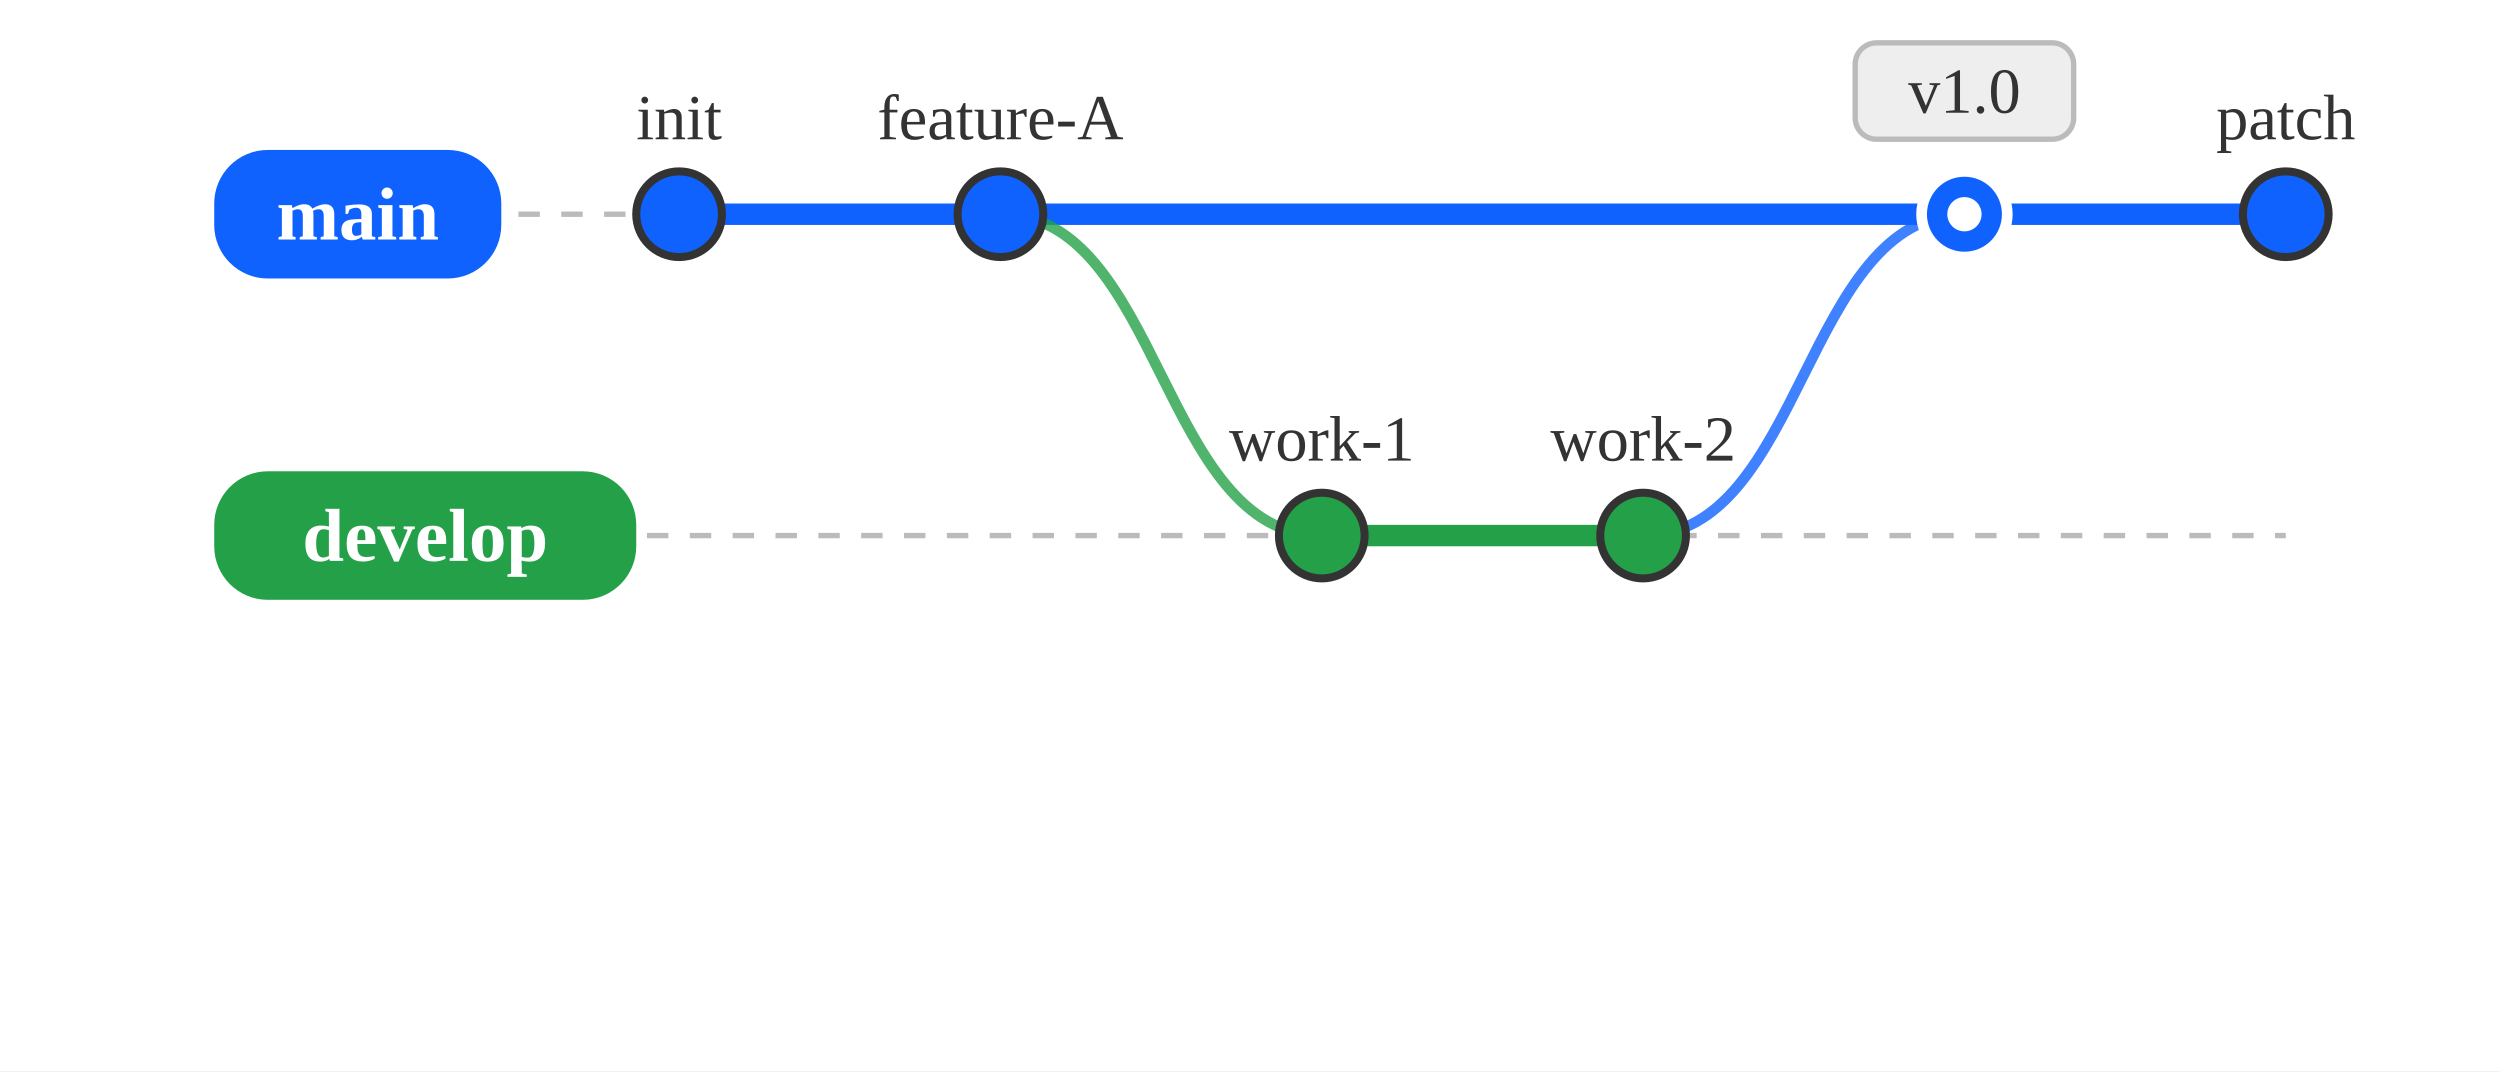
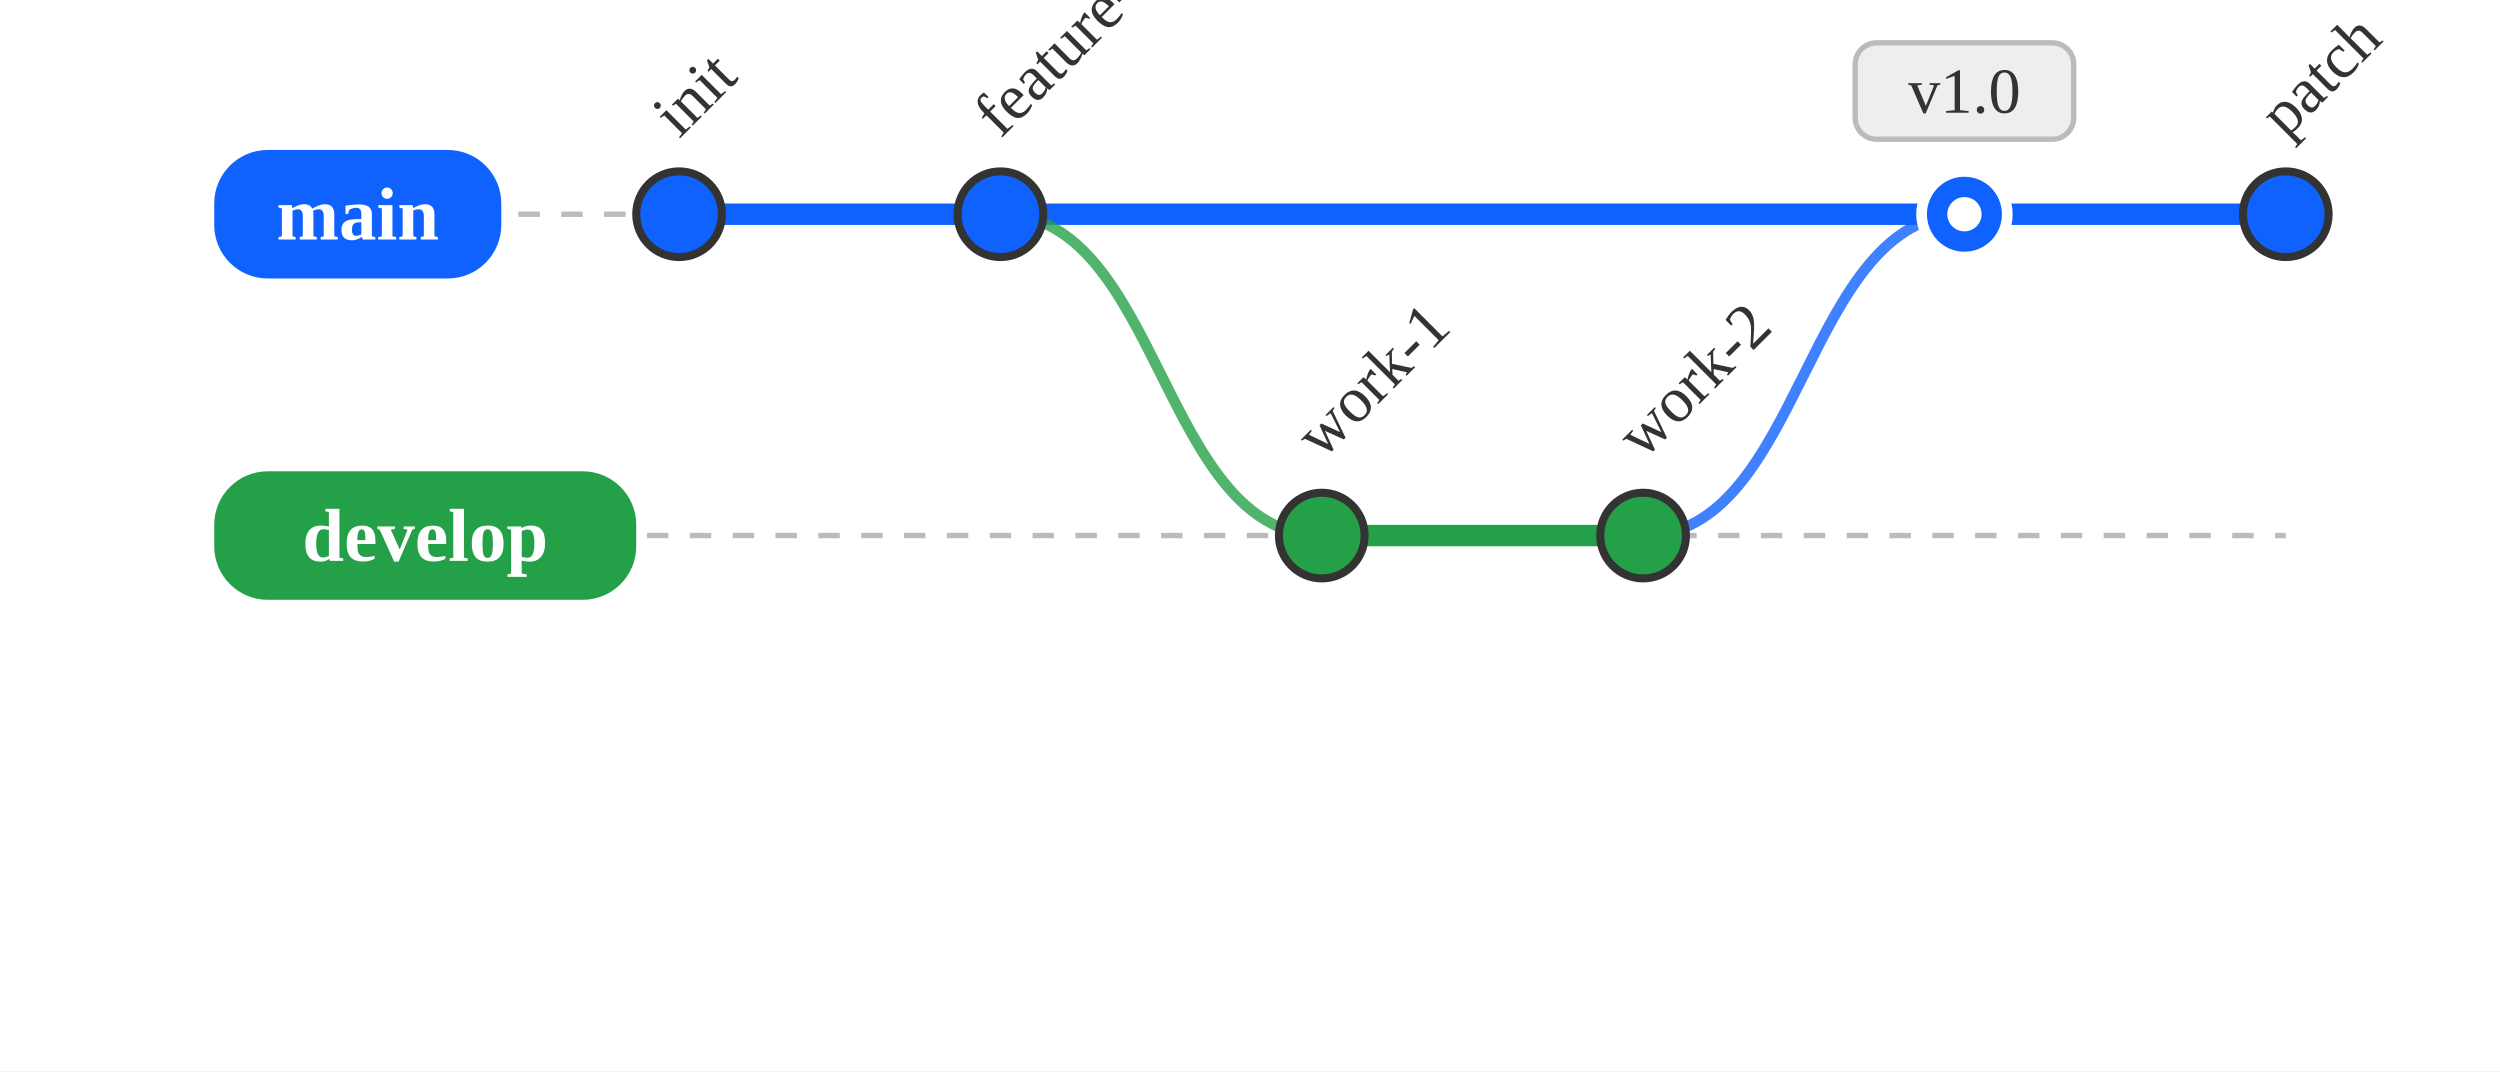
<svg xmlns="http://www.w3.org/2000/svg" viewBox="0 0 466.80 200.00">
  <rect x="0.00" y="0.00" width="466.80" height="200.00" style="fill:#fff;stroke:none" />
  <line x1="96.80" y1="40.00" x2="426.80" y2="40.00" style="stroke:#bbb;stroke-width:1;stroke-dasharray:4,4;fill:none" />
  <line x1="96.80" y1="100.00" x2="426.80" y2="100.00" style="stroke:#bbb;stroke-width:1;stroke-dasharray:4,4;fill:none" />
  <rect x="40.00" y="28.00" width="53.60" height="24.00" rx="10.00" ry="10.00" style="fill:#0f62fe;stroke:none" />
  <text x="66.80" y="40.00" text-anchor="middle" dominant-baseline="central" style="fill:#fff;font-size:14px;font-weight:bold">main</text>
  <line x1="126.80" y1="40.00" x2="426.80" y2="40.00" style="stroke:#0f62fe;stroke-width:4;fill:none;opacity:1" />
  <rect x="40.00" y="88.00" width="78.80" height="24.00" rx="10.00" ry="10.00" style="fill:#24a148;stroke:none" />
  <text x="79.40" y="100.00" text-anchor="middle" dominant-baseline="central" style="fill:#fff;font-size:14px;font-weight:bold">develop</text>
  <line x1="246.80" y1="100.00" x2="306.80" y2="100.00" style="stroke:#24a148;stroke-width:4;fill:none;opacity:1" />
  <path d="M186.80,40.00 C216.80,40.00 216.80,100.00 246.80,100.00" style="stroke:#24a148;stroke-width:2;fill:none;opacity:0.8" />
  <path d="M306.80,100.00 C336.80,100.00 336.80,40.00 366.80,40.00" style="stroke:#0f62fe;stroke-width:2;fill:none;opacity:0.8" />
  <circle cx="126.80" cy="40.00" r="8.00" style="fill:#0f62fe;stroke:#333;stroke-width:1.5" />
-   <text x="126.80" y="26.00" text-anchor="middle" dominant-baseline="baseline" style="fill:#333;font-size:12px">init</text>
+   <text x="126.80" y="26.00" text-anchor="start" dominant-baseline="baseline" style="fill:#333;font-size:12px" transform="rotate(-45 126.80 26.00)">init</text>
  <circle cx="186.80" cy="40.00" r="8.00" style="fill:#0f62fe;stroke:#333;stroke-width:1.5" />
-   <text x="186.80" y="26.00" text-anchor="middle" dominant-baseline="baseline" style="fill:#333;font-size:12px">feature-A</text>
+   <text x="186.80" y="26.00" text-anchor="start" dominant-baseline="baseline" style="fill:#333;font-size:12px" transform="rotate(-45 186.80 26.00)">feature-A</text>
  <circle cx="246.80" cy="100.00" r="8.00" style="fill:#24a148;stroke:#333;stroke-width:1.5" />
-   <text x="246.80" y="86.00" text-anchor="middle" dominant-baseline="baseline" style="fill:#333;font-size:12px">work-1</text>
+   <text x="246.80" y="86.00" text-anchor="start" dominant-baseline="baseline" style="fill:#333;font-size:12px" transform="rotate(-45 246.80 86.00)">work-1</text>
  <circle cx="306.80" cy="100.00" r="8.00" style="fill:#24a148;stroke:#333;stroke-width:1.5" />
-   <text x="306.80" y="86.00" text-anchor="middle" dominant-baseline="baseline" style="fill:#333;font-size:12px">work-2</text>
+   <text x="306.80" y="86.00" text-anchor="start" dominant-baseline="baseline" style="fill:#333;font-size:12px" transform="rotate(-45 306.80 86.00)">work-2</text>
  <circle cx="366.80" cy="40.00" r="8.00" style="fill:#0f62fe;stroke:#fff;stroke-width:2" />
  <circle cx="366.80" cy="40.00" r="3.20" style="fill:#fff;stroke:none" />
  <rect x="346.40" y="8.00" width="40.80" height="18.00" rx="4.00" ry="4.00" style="fill:#eeeeee;stroke:#bbb;stroke-width:1" />
  <text x="366.80" y="17.00" text-anchor="middle" dominant-baseline="central" style="fill:#333;font-size:12px">v1.0</text>
  <circle cx="426.80" cy="40.00" r="8.00" style="fill:#0f62fe;stroke:#333;stroke-width:1.5" />
-   <text x="426.80" y="26.00" text-anchor="middle" dominant-baseline="baseline" style="fill:#333;font-size:12px">patch</text>
+   <text x="426.80" y="26.00" text-anchor="start" dominant-baseline="baseline" style="fill:#333;font-size:12px" transform="rotate(-45 426.80 26.00)">patch</text>
</svg>
